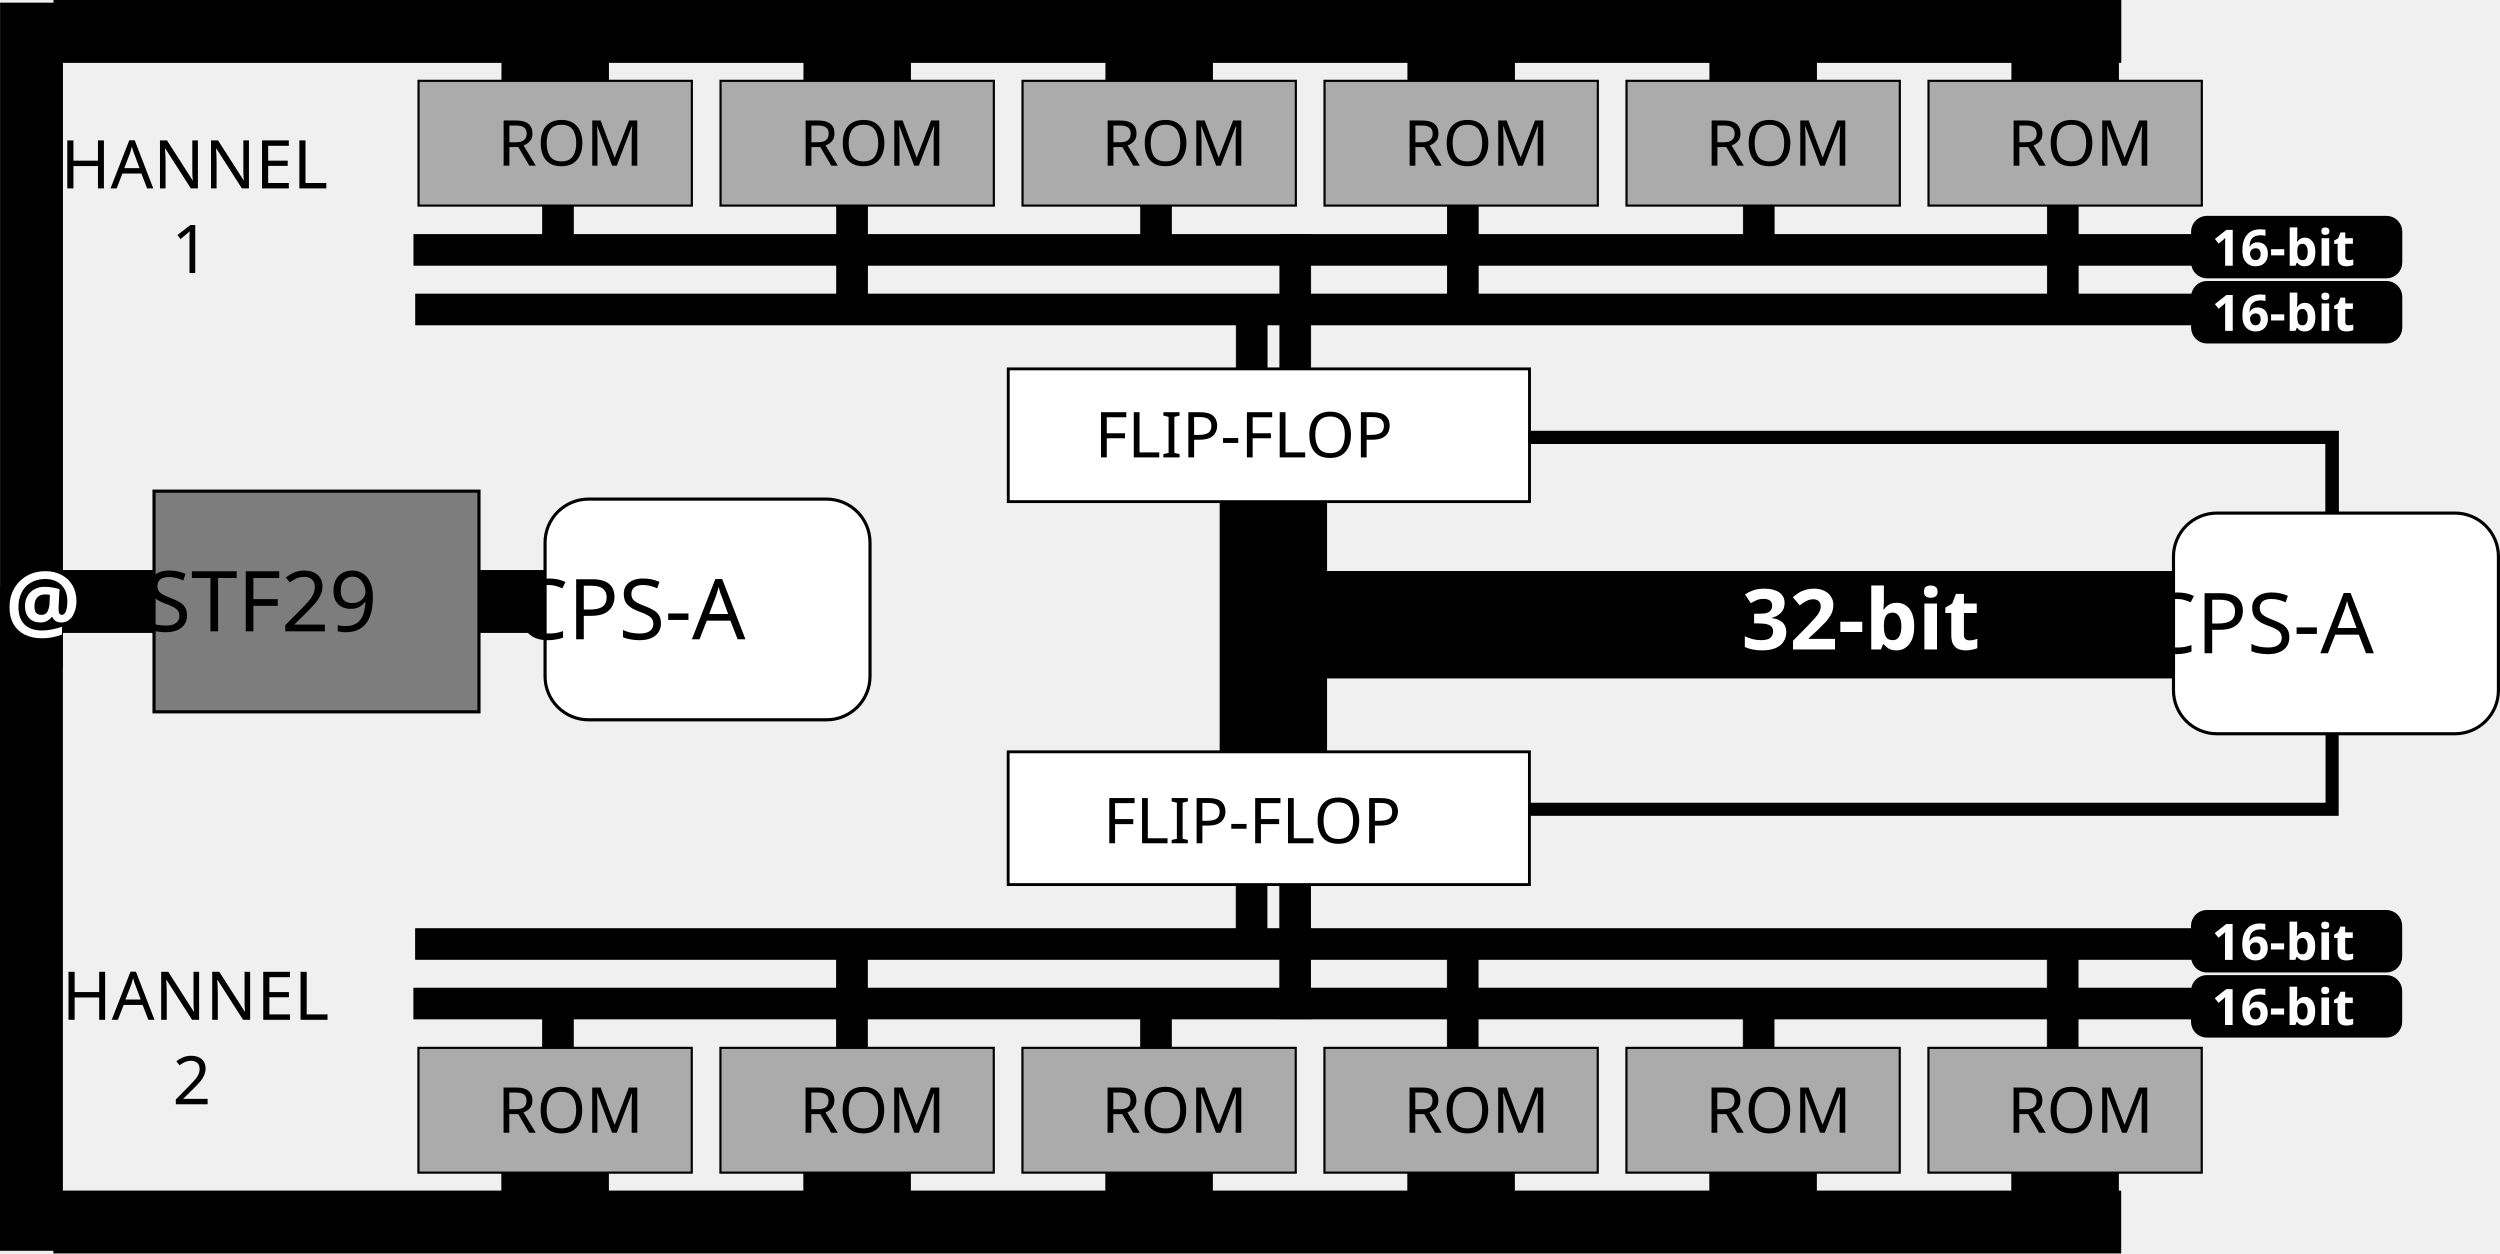
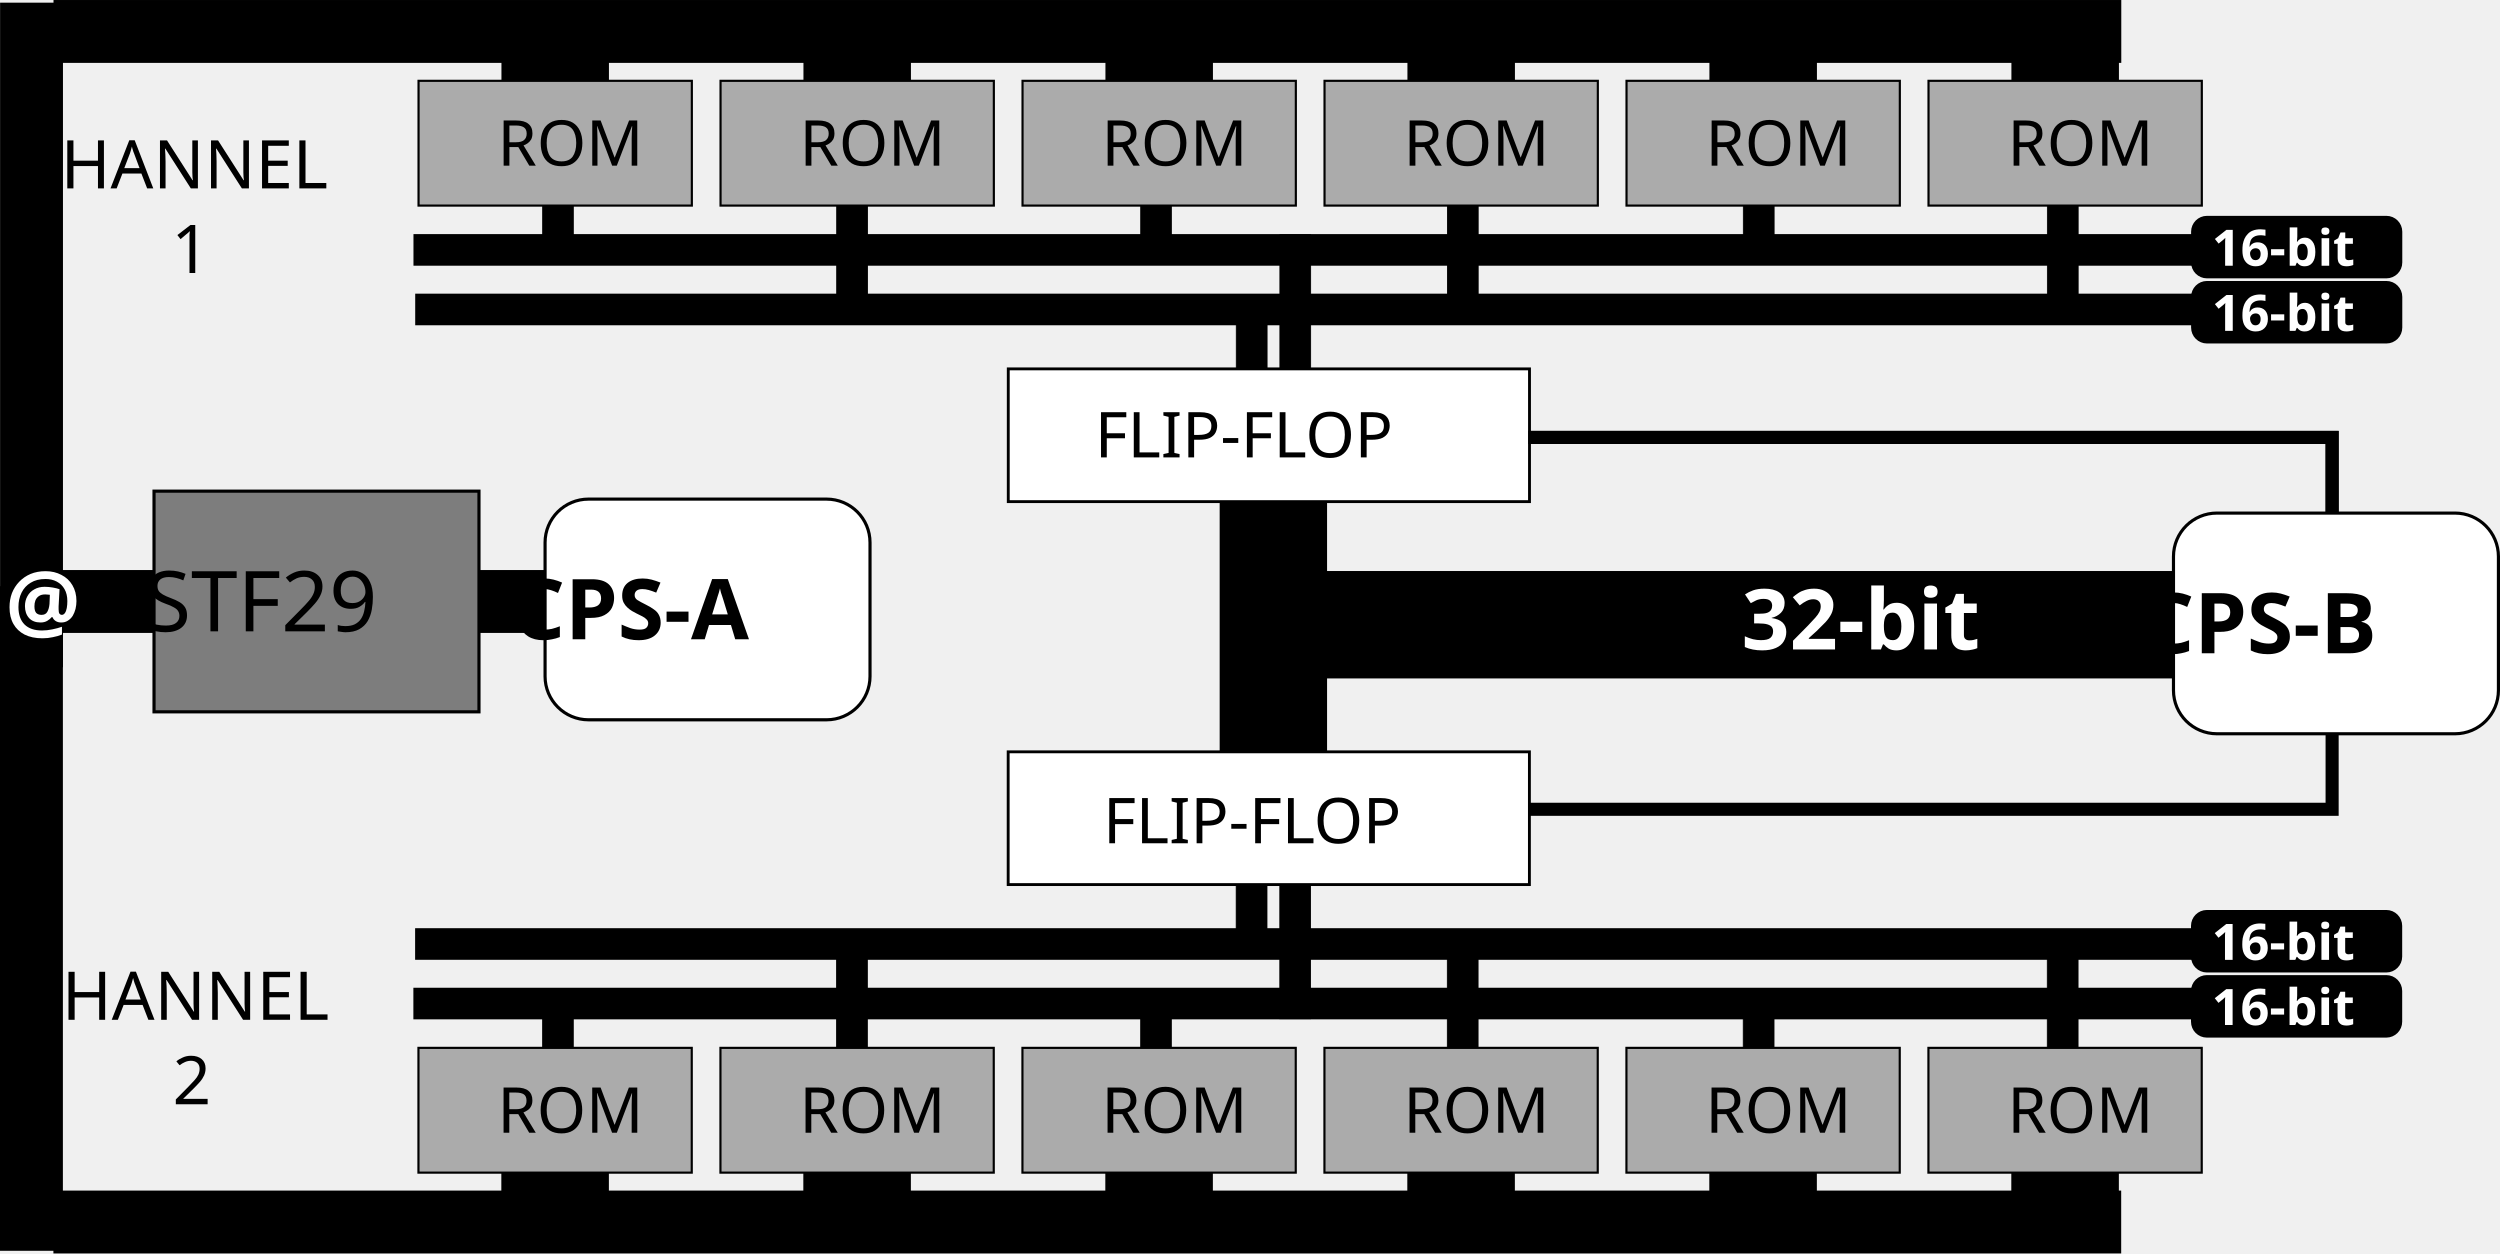
<svg xmlns="http://www.w3.org/2000/svg" width="210.113mm" height="105.347mm" viewBox="0 0 210.113 105.347" version="1.1" id="svg129845">
  <defs id="defs129842" />
  <g id="layer1" transform="translate(-0.1018868,-0.2605963)">
    <rect style="fill:#000000;fill-opacity:1;stroke:#000000;stroke-width:0.164;stroke-miterlimit:4;stroke-dasharray:none;stroke-opacity:1" id="rect75517" width="55.691" height="5.121" x="1.335" y="-53.373" transform="scale(1,-1)" />
    <rect style="fill:#000000;fill-opacity:1;stroke:#000000;stroke-width:0.057;stroke-miterlimit:4;stroke-dasharray:none;stroke-opacity:1" id="rect66736" width="13.206" height="2.599" x="84.095" y="95.96" transform="matrix(0,1,1,0,0,0)" />
    <rect style="fill:#000000;fill-opacity:1;stroke:#000000;stroke-width:0.064;stroke-miterlimit:4;stroke-dasharray:none;stroke-opacity:1" id="rect66738" width="17.019" height="2.592" x="80.278" y="172.163" transform="matrix(0,1,1,0,0,0)" />
    <rect style="fill:#000000;fill-opacity:1;stroke:#000000;stroke-width:0.072;stroke-miterlimit:4;stroke-dasharray:none;stroke-opacity:1" id="rect66738-3" width="21.078" height="2.584" x="79.575" y="70.414" transform="matrix(0,1,1,0,0,0)" />
    <rect style="fill:#000000;fill-opacity:1;stroke:#000000;stroke-width:0.072;stroke-miterlimit:4;stroke-dasharray:none;stroke-opacity:1" id="rect66762" width="21.078" height="2.584" x="79.575" y="121.743" transform="matrix(0,1,1,0,0,0)" />
    <rect style="fill:#000000;fill-opacity:1;stroke:#000000;stroke-width:0.072;stroke-miterlimit:4;stroke-dasharray:none;stroke-opacity:1" id="rect66762-7" width="21.078" height="2.584" x="64.8" y="107.664" transform="matrix(0,1,1,0,0,0)" />
    <rect style="fill:#000000;fill-opacity:1;stroke:#000000;stroke-width:0.054;stroke-miterlimit:4;stroke-dasharray:none;stroke-opacity:1" id="rect66762-7-4" width="11.904" height="2.602" x="68.561" y="103.989" transform="matrix(0,1,1,0,0,0)" />
    <rect style="fill:#000000;fill-opacity:1;stroke:#000000;stroke-width:0.063;stroke-miterlimit:4;stroke-dasharray:none;stroke-opacity:1" id="rect66764" width="16.13" height="2.593" x="84.527" y="146.609" transform="matrix(0,1,1,0,0,0)" />
    <rect style="fill:#000000;fill-opacity:1;stroke:#000000;stroke-width:0.173;stroke-miterlimit:4;stroke-dasharray:none;stroke-opacity:1" id="rect66117" width="36.164" height="8.854" x="-73.157" y="102.695" transform="rotate(-90)" />
    <rect style="fill:#000000;fill-opacity:1;stroke:#000000;stroke-width:0.074;stroke-miterlimit:4;stroke-dasharray:none;stroke-opacity:1" id="rect66117-3" width="6.471" height="8.954" x="-104.594" y="169.185" transform="rotate(-90)" />
    <rect style="fill:#000000;fill-opacity:1;stroke:#000000;stroke-width:0.285;stroke-miterlimit:4;stroke-dasharray:none;stroke-opacity:1" id="rect66117-3-1" width="173.502" height="4.999" x="-178.235" y="100.466" transform="scale(-1,1)" />
    <rect style="fill:#000000;fill-opacity:1;stroke:#000000;stroke-width:0.164;stroke-miterlimit:4;stroke-dasharray:none;stroke-opacity:1" id="rect66117-3-1-28" width="55.691" height="5.121" x="49.61" y="0.184" transform="matrix(0,1,1,0,0,0)" />
    <rect style="fill:#000000;fill-opacity:1;stroke:#000000;stroke-width:0.186;stroke-miterlimit:4;stroke-dasharray:none;stroke-opacity:1" id="rect66117-3-1-2" width="149.481" height="2.47" x="-184.564" y="78.364" transform="scale(-1,1)" />
    <rect style="fill:#000000;fill-opacity:1;stroke:#000000;stroke-width:0.057;stroke-miterlimit:4;stroke-dasharray:none;stroke-opacity:1" id="rect66117-3-1-2-0" width="13.206" height="2.599" x="84.095" y="45.689" transform="matrix(0,1,1,0,0,0)" />
    <rect style="fill:#000000;fill-opacity:1;stroke:#000000;stroke-width:0.186;stroke-miterlimit:4;stroke-dasharray:none;stroke-opacity:1" id="rect66117-3-1-2-5" width="149.481" height="2.47" x="-184.418" y="83.369" transform="scale(-1,1)" />
    <rect style="fill:#000000;fill-opacity:1;stroke:#000000;stroke-width:0.074;stroke-miterlimit:4;stroke-dasharray:none;stroke-opacity:1" id="rect66117-3-5" width="6.471" height="8.954" x="-104.594" y="143.803" transform="rotate(-90)" />
    <rect style="fill:#000000;fill-opacity:1;stroke:#000000;stroke-width:0.074;stroke-miterlimit:4;stroke-dasharray:none;stroke-opacity:1" id="rect66117-3-9" width="6.471" height="8.954" x="-104.594" y="118.422" transform="rotate(-90)" />
    <rect style="fill:#000000;fill-opacity:1;stroke:#000000;stroke-width:0.074;stroke-miterlimit:4;stroke-dasharray:none;stroke-opacity:1" id="rect66117-3-4" width="6.471" height="8.954" x="-104.594" y="93.041" transform="rotate(-90)" />
    <rect style="fill:#000000;fill-opacity:1;stroke:#000000;stroke-width:0.074;stroke-miterlimit:4;stroke-dasharray:none;stroke-opacity:1" id="rect66117-3-58" width="6.471" height="8.954" x="-104.594" y="67.66" transform="rotate(-90)" />
    <rect style="fill:#000000;fill-opacity:1;stroke:#000000;stroke-width:0.074;stroke-miterlimit:4;stroke-dasharray:none;stroke-opacity:1" id="rect66117-3-0" width="6.471" height="8.954" x="-104.594" y="42.279" transform="rotate(-90)" />
    <text xml:space="preserve" style="font-size:8.467px;line-height:1.25;font-family:Novarese;-inkscape-font-specification:Novarese;stroke-width:0.265" x="2.628" y="35.785" id="text5214">
      <tspan id="tspan5212" style="font-style:normal;font-variant:normal;font-weight:normal;font-stretch:normal;font-family:'Roboto Mono';-inkscape-font-specification:'Roboto Mono';stroke-width:0.265" x="2.628" y="35.785" />
    </text>
    <text xml:space="preserve" style="font-size:8.467px;line-height:1.25;font-family:Novarese;-inkscape-font-specification:Novarese;stroke-width:0.265" x="2.494" y="66.41" id="text5214-1">
      <tspan id="tspan5212-1" style="font-style:normal;font-variant:normal;font-weight:normal;font-stretch:normal;font-family:'Roboto Mono';-inkscape-font-specification:'Roboto Mono';stroke-width:0.265" x="2.494" y="66.41" />
    </text>
    <rect style="fill:#000000;fill-opacity:1;stroke:#000000;stroke-width:0.293;stroke-miterlimit:4;stroke-dasharray:none;stroke-opacity:1" id="rect25233" width="104.394" height="8.735" x="103.411" y="48.398" />
    <g id="g65645" transform="translate(42.62754,-5.346675)">
      <rect style="fill:#ffffff;fill-opacity:1;stroke:#000000;stroke-width:0.265;stroke-miterlimit:4;stroke-dasharray:none;stroke-opacity:1" id="rect14206-9" width="27.31" height="18.548" x="3.285" y="47.555" ry="3.651" />
      <text xml:space="preserve" style="font-size:7.056px;line-height:1.25;font-family:Novarese;-inkscape-font-specification:Novarese;stroke-width:0.265" x="16.861" y="59.337" id="text15090-6">
-         <tspan style="font-style:normal;font-variant:normal;font-weight:normal;font-stretch:normal;font-size:7.056px;font-family:'Roboto Mono';-inkscape-font-specification:'Roboto Mono';text-align:center;text-anchor:middle;stroke-width:0.265" x="16.861" y="59.337" id="tspan15092-1">CPS-A</tspan>
+         <tspan style="font-style:normal;font-variant:normal;font-weight:bold;font-stretch:normal;font-size:7.056px;font-family:'Roboto Mono';-inkscape-font-specification:'Roboto Mono';text-align:center;text-anchor:middle;stroke-width:0.265" x="16.861" y="59.337" id="tspan15092-1">CPS-A</tspan>
      </text>
    </g>
    <rect style="fill:#7d7d7d;fill-opacity:1;stroke:#000000;stroke-width:0.265;stroke-miterlimit:4;stroke-dasharray:none;stroke-opacity:1" id="rect14206-9-0" width="27.31" height="18.548" x="13.047" y="41.539" ry="0" />
    <text xml:space="preserve" style="font-size:7.056px;line-height:1.25;font-family:Novarese;-inkscape-font-specification:Novarese;stroke-width:0.265" x="26.623" y="53.321" id="text15090-6-1">
      <tspan style="font-style:normal;font-variant:normal;font-weight:normal;font-stretch:normal;font-size:7.056px;font-family:'Roboto Mono';-inkscape-font-specification:'Roboto Mono';text-align:center;text-anchor:middle;stroke-width:0.265" x="26.623" y="53.321" id="tspan15092-1-6">STF29</tspan>
    </text>
    <text xml:space="preserve" style="font-size:5.644px;line-height:1.25;font-family:Novarese;-inkscape-font-specification:Novarese;stroke-width:0.265" x="19.794" y="16.095" id="text15090-6-1-8">
      <tspan style="font-style:normal;font-variant:normal;font-weight:normal;font-stretch:normal;font-size:5.644px;font-family:'Roboto Mono';-inkscape-font-specification:'Roboto Mono';text-align:center;text-anchor:middle;stroke-width:0.265" x="19.794" y="16.095" id="tspan15092-1-6-2">CHANNEL</tspan>
      <tspan style="font-style:normal;font-variant:normal;font-weight:normal;font-stretch:normal;font-size:5.644px;font-family:'Roboto Mono';-inkscape-font-specification:'Roboto Mono';text-align:center;text-anchor:middle;stroke-width:0.265" x="19.794" y="23.201" id="tspan90872">1</tspan>
    </text>
    <text xml:space="preserve" style="font-size:5.644px;line-height:1.25;font-family:Novarese;-inkscape-font-specification:Novarese;stroke-width:0.265" x="19.898" y="85.966" id="text15090-6-1-8-5">
      <tspan style="font-style:normal;font-variant:normal;font-weight:normal;font-stretch:normal;font-size:5.644px;font-family:'Roboto Mono';-inkscape-font-specification:'Roboto Mono';text-align:center;text-anchor:middle;stroke-width:0.265" x="19.898" y="85.966" id="tspan15092-1-6-2-1">CHANNEL</tspan>
      <tspan style="font-style:normal;font-variant:normal;font-weight:normal;font-stretch:normal;font-size:5.644px;font-family:'Roboto Mono';-inkscape-font-specification:'Roboto Mono';text-align:center;text-anchor:middle;stroke-width:0.265" x="19.898" y="93.072" id="tspan90872-0">2</tspan>
    </text>
    <g id="g65645-0" transform="translate(179.4876,-4.172532)">
      <rect style="fill:#ffffff;fill-opacity:1;stroke:#000000;stroke-width:0.265;stroke-miterlimit:4;stroke-dasharray:none;stroke-opacity:1" id="rect14206-9-8" width="27.31" height="18.548" x="3.285" y="47.555" ry="3.651" />
      <text xml:space="preserve" style="font-size:7.056px;line-height:1.25;font-family:Novarese;-inkscape-font-specification:Novarese;stroke-width:0.265" x="16.861" y="59.337" id="text15090-6-9">
-         <tspan style="font-style:normal;font-variant:normal;font-weight:normal;font-stretch:normal;font-size:7.056px;font-family:'Roboto Mono';-inkscape-font-specification:'Roboto Mono';text-align:center;text-anchor:middle;stroke-width:0.265" x="16.861" y="59.337" id="tspan15092-1-4">CPS-A</tspan>
+         <tspan style="font-style:normal;font-variant:normal;font-weight:bold;font-stretch:normal;font-size:7.056px;font-family:'Roboto Mono';-inkscape-font-specification:'Roboto Mono';text-align:center;text-anchor:middle;stroke-width:0.265" x="16.861" y="59.337" id="tspan15092-1-4">CPS-B</tspan>
      </text>
    </g>
    <rect style="fill:#ffffff;fill-opacity:1;stroke:#000000;stroke-width:0.241;stroke-miterlimit:4;stroke-dasharray:none;stroke-opacity:1" id="rect2658-8-5-7-8" width="43.807" height="11.157" x="84.834" y="63.448" ry="0" />
    <g id="g45392" transform="matrix(0.7526875,0,0,0.7526875,34.73262,27.72073)">
      <rect style="fill:#ababab;fill-opacity:1;stroke:#000000;stroke-width:0.241;stroke-miterlimit:4;stroke-dasharray:none;stroke-opacity:1" id="rect2658-4" width="30.517" height="13.932" x="0.715" y="-94.454" ry="0" transform="scale(1,-1)" />
      <text xml:space="preserve" style="font-size:7.056px;line-height:1.25;font-family:Novarese;-inkscape-font-specification:Novarese;stroke-width:0.265" x="9.533" y="89.996" id="text26179-22">
        <tspan id="tspan26177-08" style="font-style:normal;font-variant:normal;font-weight:normal;font-stretch:normal;font-size:7.056px;font-family:'Roboto Mono';-inkscape-font-specification:'Roboto Mono';stroke-width:0.265" x="9.533" y="89.996">ROM</tspan>
      </text>
    </g>
    <g id="g45392-3" transform="matrix(0.7526875,0,0,0.7526875,60.11384,27.72073)">
      <rect style="fill:#ababab;fill-opacity:1;stroke:#000000;stroke-width:0.241;stroke-miterlimit:4;stroke-dasharray:none;stroke-opacity:1" id="rect2658-4-6" width="30.517" height="13.932" x="0.715" y="-94.454" ry="0" transform="scale(1,-1)" />
      <text xml:space="preserve" style="font-size:7.056px;line-height:1.25;font-family:Novarese;-inkscape-font-specification:Novarese;stroke-width:0.265" x="9.533" y="89.996" id="text26179-22-2">
        <tspan id="tspan26177-08-9" style="font-style:normal;font-variant:normal;font-weight:normal;font-stretch:normal;font-size:7.056px;font-family:'Roboto Mono';-inkscape-font-specification:'Roboto Mono';stroke-width:0.265" x="9.533" y="89.996">ROM</tspan>
      </text>
    </g>
    <g id="g45392-9" transform="matrix(0.7526875,0,0,0.7526875,85.49506,27.72073)">
      <rect style="fill:#ababab;fill-opacity:1;stroke:#000000;stroke-width:0.241;stroke-miterlimit:4;stroke-dasharray:none;stroke-opacity:1" id="rect2658-4-8" width="30.517" height="13.932" x="0.715" y="-94.454" ry="0" transform="scale(1,-1)" />
      <text xml:space="preserve" style="font-size:7.056px;line-height:1.25;font-family:Novarese;-inkscape-font-specification:Novarese;stroke-width:0.265" x="9.533" y="89.996" id="text26179-22-9">
        <tspan id="tspan26177-08-3" style="font-style:normal;font-variant:normal;font-weight:normal;font-stretch:normal;font-size:7.056px;font-family:'Roboto Mono';-inkscape-font-specification:'Roboto Mono';stroke-width:0.265" x="9.533" y="89.996">ROM</tspan>
      </text>
    </g>
    <g id="g45392-3-0" transform="matrix(0.7526875,0,0,0.7526875,110.8763,27.72073)">
      <rect style="fill:#ababab;fill-opacity:1;stroke:#000000;stroke-width:0.241;stroke-miterlimit:4;stroke-dasharray:none;stroke-opacity:1" id="rect2658-4-6-5" width="30.517" height="13.932" x="0.715" y="-94.454" ry="0" transform="scale(1,-1)" />
      <text xml:space="preserve" style="font-size:7.056px;line-height:1.25;font-family:Novarese;-inkscape-font-specification:Novarese;stroke-width:0.265" x="9.533" y="89.996" id="text26179-22-2-9">
        <tspan id="tspan26177-08-9-0" style="font-style:normal;font-variant:normal;font-weight:normal;font-stretch:normal;font-size:7.056px;font-family:'Roboto Mono';-inkscape-font-specification:'Roboto Mono';stroke-width:0.265" x="9.533" y="89.996">ROM</tspan>
      </text>
    </g>
    <g id="g45392-36" transform="matrix(0.7526875,0,0,0.7526875,136.2575,27.72073)">
      <rect style="fill:#ababab;fill-opacity:1;stroke:#000000;stroke-width:0.241;stroke-miterlimit:4;stroke-dasharray:none;stroke-opacity:1" id="rect2658-4-9" width="30.517" height="13.932" x="0.715" y="-94.454" ry="0" transform="scale(1,-1)" />
      <text xml:space="preserve" style="font-size:7.056px;line-height:1.25;font-family:Novarese;-inkscape-font-specification:Novarese;stroke-width:0.265" x="9.533" y="89.996" id="text26179-22-5">
        <tspan id="tspan26177-08-7" style="font-style:normal;font-variant:normal;font-weight:normal;font-stretch:normal;font-size:7.056px;font-family:'Roboto Mono';-inkscape-font-specification:'Roboto Mono';stroke-width:0.265" x="9.533" y="89.996">ROM</tspan>
      </text>
    </g>
    <g id="g45392-3-4" transform="matrix(0.7526875,0,0,0.7526875,161.6387,27.72073)">
      <rect style="fill:#ababab;fill-opacity:1;stroke:#000000;stroke-width:0.241;stroke-miterlimit:4;stroke-dasharray:none;stroke-opacity:1" id="rect2658-4-6-56" width="30.517" height="13.932" x="0.715" y="-94.454" ry="0" transform="scale(1,-1)" />
      <text xml:space="preserve" style="font-size:7.056px;line-height:1.25;font-family:Novarese;-inkscape-font-specification:Novarese;stroke-width:0.265" x="9.533" y="89.996" id="text26179-22-2-8">
        <tspan id="tspan26177-08-9-8" style="font-style:normal;font-variant:normal;font-weight:normal;font-stretch:normal;font-size:7.056px;font-family:'Roboto Mono';-inkscape-font-specification:'Roboto Mono';stroke-width:0.265" x="9.533" y="89.996">ROM</tspan>
      </text>
    </g>
    <text xml:space="preserve" style="font-size:7.056px;line-height:1.25;font-family:Novarese;-inkscape-font-specification:Novarese;stroke-width:0.265" x="146.48" y="54.845" id="text18805-3-1">
      <tspan id="tspan18803-4-3" style="font-style:normal;font-variant:normal;font-weight:bold;font-stretch:normal;font-size:7.056px;font-family:'Roboto Mono';-inkscape-font-specification:'Roboto Mono';fill:#ffffff;fill-opacity:1;stroke-width:0.265" x="146.48" y="54.845">32-bit</tspan>
    </text>
    <g id="g73751">
      <rect style="fill:#000000;fill-opacity:1;stroke:#000000;stroke-width:0.4;stroke-miterlimit:4;stroke-dasharray:none;stroke-opacity:1" id="rect67926" width="17.349" height="4.854" x="184.445" y="82.413" ry="1.136" />
      <text xml:space="preserve" style="font-size:4.233px;line-height:1.25;font-family:Novarese;-inkscape-font-specification:Novarese;stroke-width:0.265" x="185.994" y="86.406" id="text68876">
        <tspan id="tspan68874" style="font-style:normal;font-variant:normal;font-weight:bold;font-stretch:normal;font-size:4.233px;font-family:'Roboto Mono';-inkscape-font-specification:'Roboto Mono Bold';fill:#ffffff;fill-opacity:1;stroke-width:0.265" x="185.994" y="86.406">16-bit</tspan>
      </text>
    </g>
    <g id="g73751-1" transform="translate(-3.1243622e-6,-5.473226)">
      <rect style="fill:#000000;fill-opacity:1;stroke:#000000;stroke-width:0.4;stroke-miterlimit:4;stroke-dasharray:none;stroke-opacity:1" id="rect67926-3" width="17.349" height="4.854" x="184.445" y="82.413" ry="1.136" />
      <text xml:space="preserve" style="font-size:4.233px;line-height:1.25;font-family:Novarese;-inkscape-font-specification:Novarese;stroke-width:0.265" x="185.994" y="86.406" id="text68876-8">
        <tspan id="tspan68874-6" style="font-style:normal;font-variant:normal;font-weight:bold;font-stretch:normal;font-size:4.233px;font-family:'Roboto Mono';-inkscape-font-specification:'Roboto Mono Bold';fill:#ffffff;fill-opacity:1;stroke-width:0.265" x="185.994" y="86.406">16-bit</tspan>
      </text>
    </g>
    <rect style="fill:#000000;fill-opacity:1;stroke:#000000;stroke-width:0.057;stroke-miterlimit:4;stroke-dasharray:none;stroke-opacity:1" id="rect66736-9" width="13.206" height="2.599" x="-21.774" y="95.968" transform="rotate(-90)" />
    <rect style="fill:#000000;fill-opacity:1;stroke:#000000;stroke-width:0.064;stroke-miterlimit:4;stroke-dasharray:none;stroke-opacity:1" id="rect66738-5" width="17.019" height="2.592" x="-25.591" y="172.171" transform="rotate(-90)" />
    <rect style="fill:#000000;fill-opacity:1;stroke:#000000;stroke-width:0.072;stroke-miterlimit:4;stroke-dasharray:none;stroke-opacity:1" id="rect66738-3-3" width="21.078" height="2.584" x="-26.294" y="70.422" transform="rotate(-90)" />
    <rect style="fill:#000000;fill-opacity:1;stroke:#000000;stroke-width:0.072;stroke-miterlimit:4;stroke-dasharray:none;stroke-opacity:1" id="rect66762-9" width="21.078" height="2.584" x="-26.294" y="121.751" transform="rotate(-90)" />
    <rect style="fill:#000000;fill-opacity:1;stroke:#000000;stroke-width:0.072;stroke-miterlimit:4;stroke-dasharray:none;stroke-opacity:1" id="rect66762-7-0" width="21.078" height="2.584" x="-41.068" y="107.671" transform="rotate(-90)" />
    <rect style="fill:#000000;fill-opacity:1;stroke:#000000;stroke-width:0.054;stroke-miterlimit:4;stroke-dasharray:none;stroke-opacity:1" id="rect66762-7-4-9" width="11.904" height="2.602" x="-37.308" y="103.997" transform="rotate(-90)" />
    <rect style="fill:#000000;fill-opacity:1;stroke:#000000;stroke-width:0.063;stroke-miterlimit:4;stroke-dasharray:none;stroke-opacity:1" id="rect66764-0" width="16.13" height="2.593" x="-21.341" y="146.617" transform="rotate(-90)" />
    <rect style="fill:#000000;fill-opacity:1;stroke:#000000;stroke-width:0.074;stroke-miterlimit:4;stroke-dasharray:none;stroke-opacity:1" id="rect66117-3-13" width="6.471" height="8.954" x="1.274" y="169.192" transform="matrix(0,1,1,0,0,0)" />
    <rect style="fill:#000000;fill-opacity:1;stroke:#000000;stroke-width:0.285;stroke-miterlimit:4;stroke-dasharray:none;stroke-opacity:1" id="rect66117-3-1-5" width="173.502" height="4.999" x="-178.243" y="-5.403" transform="scale(-1)" />
    <rect style="fill:#000000;fill-opacity:1;stroke:#000000;stroke-width:0.164;stroke-miterlimit:4;stroke-dasharray:none;stroke-opacity:1" id="rect66117-3-1-28-7" width="55.691" height="5.121" x="-56.258" y="0.191" transform="rotate(-90)" />
    <rect style="fill:#000000;fill-opacity:1;stroke:#000000;stroke-width:0.186;stroke-miterlimit:4;stroke-dasharray:none;stroke-opacity:1" id="rect66117-3-1-2-4" width="149.481" height="2.47" x="-184.572" y="-27.505" transform="scale(-1)" />
    <rect style="fill:#000000;fill-opacity:1;stroke:#000000;stroke-width:0.057;stroke-miterlimit:4;stroke-dasharray:none;stroke-opacity:1" id="rect66117-3-1-2-0-4" width="13.206" height="2.599" x="-21.774" y="45.697" transform="rotate(-90)" />
    <rect style="fill:#000000;fill-opacity:1;stroke:#000000;stroke-width:0.186;stroke-miterlimit:4;stroke-dasharray:none;stroke-opacity:1" id="rect66117-3-1-2-5-8" width="149.481" height="2.47" x="-184.426" y="-22.499" transform="scale(-1)" />
    <rect style="fill:#000000;fill-opacity:1;stroke:#000000;stroke-width:0.074;stroke-miterlimit:4;stroke-dasharray:none;stroke-opacity:1" id="rect66117-3-5-2" width="6.471" height="8.954" x="1.274" y="143.811" transform="matrix(0,1,1,0,0,0)" />
    <rect style="fill:#000000;fill-opacity:1;stroke:#000000;stroke-width:0.074;stroke-miterlimit:4;stroke-dasharray:none;stroke-opacity:1" id="rect66117-3-9-2" width="6.471" height="8.954" x="1.274" y="118.43" transform="matrix(0,1,1,0,0,0)" />
    <rect style="fill:#000000;fill-opacity:1;stroke:#000000;stroke-width:0.074;stroke-miterlimit:4;stroke-dasharray:none;stroke-opacity:1" id="rect66117-3-4-9" width="6.471" height="8.954" x="1.274" y="93.049" transform="matrix(0,1,1,0,0,0)" />
    <rect style="fill:#000000;fill-opacity:1;stroke:#000000;stroke-width:0.074;stroke-miterlimit:4;stroke-dasharray:none;stroke-opacity:1" id="rect66117-3-58-1" width="6.471" height="8.954" x="1.274" y="67.668" transform="matrix(0,1,1,0,0,0)" />
    <rect style="fill:#000000;fill-opacity:1;stroke:#000000;stroke-width:0.074;stroke-miterlimit:4;stroke-dasharray:none;stroke-opacity:1" id="rect66117-3-0-5" width="6.471" height="8.954" x="1.274" y="42.286" transform="matrix(0,1,1,0,0,0)" />
    <rect style="fill:#ffffff;fill-opacity:1;stroke:#000000;stroke-width:0.241;stroke-miterlimit:4;stroke-dasharray:none;stroke-opacity:1" id="rect2658-8-5-7-8-7" width="43.807" height="11.157" x="84.842" y="-42.42" ry="0" transform="scale(1,-1)" />
    <rect style="fill:#ababab;fill-opacity:1;stroke:#000000;stroke-width:0.181;stroke-miterlimit:4;stroke-dasharray:none;stroke-opacity:1" id="rect2658-4-4" width="22.97" height="10.486" x="35.278" y="7.053" ry="0" />
    <text xml:space="preserve" style="font-size:5.311px;line-height:1.25;font-family:Novarese;-inkscape-font-specification:Novarese;stroke-width:0.199" x="41.916" y="14.184" id="text26179-22-3">
      <tspan id="tspan26177-08-6" style="font-style:normal;font-variant:normal;font-weight:normal;font-stretch:normal;font-size:5.311px;font-family:'Roboto Mono';-inkscape-font-specification:'Roboto Mono';stroke-width:0.199" x="41.916" y="14.184">ROM</tspan>
    </text>
    <rect style="fill:#ababab;fill-opacity:1;stroke:#000000;stroke-width:0.181;stroke-miterlimit:4;stroke-dasharray:none;stroke-opacity:1" id="rect2658-4-6-0" width="22.97" height="10.486" x="60.66" y="7.053" ry="0" />
    <text xml:space="preserve" style="font-size:5.311px;line-height:1.25;font-family:Novarese;-inkscape-font-specification:Novarese;stroke-width:0.199" x="67.297" y="14.184" id="text26179-22-2-90">
      <tspan id="tspan26177-08-9-4" style="font-style:normal;font-variant:normal;font-weight:normal;font-stretch:normal;font-size:5.311px;font-family:'Roboto Mono';-inkscape-font-specification:'Roboto Mono';stroke-width:0.199" x="67.297" y="14.184">ROM</tspan>
    </text>
    <rect style="fill:#ababab;fill-opacity:1;stroke:#000000;stroke-width:0.181;stroke-miterlimit:4;stroke-dasharray:none;stroke-opacity:1" id="rect2658-4-8-4" width="22.97" height="10.486" x="86.041" y="7.053" ry="0" />
    <text xml:space="preserve" style="font-size:5.311px;line-height:1.25;font-family:Novarese;-inkscape-font-specification:Novarese;stroke-width:0.199" x="92.678" y="14.184" id="text26179-22-9-8">
      <tspan id="tspan26177-08-3-9" style="font-style:normal;font-variant:normal;font-weight:normal;font-stretch:normal;font-size:5.311px;font-family:'Roboto Mono';-inkscape-font-specification:'Roboto Mono';stroke-width:0.199" x="92.678" y="14.184">ROM</tspan>
    </text>
    <rect style="fill:#ababab;fill-opacity:1;stroke:#000000;stroke-width:0.181;stroke-miterlimit:4;stroke-dasharray:none;stroke-opacity:1" id="rect2658-4-6-5-9" width="22.97" height="10.486" x="111.422" y="7.053" ry="0" />
    <text xml:space="preserve" style="font-size:5.311px;line-height:1.25;font-family:Novarese;-inkscape-font-specification:Novarese;stroke-width:0.199" x="118.059" y="14.184" id="text26179-22-2-9-2">
      <tspan id="tspan26177-08-9-0-0" style="font-style:normal;font-variant:normal;font-weight:normal;font-stretch:normal;font-size:5.311px;font-family:'Roboto Mono';-inkscape-font-specification:'Roboto Mono';stroke-width:0.199" x="118.059" y="14.184">ROM</tspan>
    </text>
    <rect style="fill:#ababab;fill-opacity:1;stroke:#000000;stroke-width:0.181;stroke-miterlimit:4;stroke-dasharray:none;stroke-opacity:1" id="rect2658-4-9-9" width="22.97" height="10.486" x="136.803" y="7.053" ry="0" />
    <text xml:space="preserve" style="font-size:5.311px;line-height:1.25;font-family:Novarese;-inkscape-font-specification:Novarese;stroke-width:0.199" x="143.44" y="14.184" id="text26179-22-5-3">
      <tspan id="tspan26177-08-7-0" style="font-style:normal;font-variant:normal;font-weight:normal;font-stretch:normal;font-size:5.311px;font-family:'Roboto Mono';-inkscape-font-specification:'Roboto Mono';stroke-width:0.199" x="143.44" y="14.184">ROM</tspan>
    </text>
    <text xml:space="preserve" style="font-size:5.311px;line-height:1.25;font-family:Novarese;-inkscape-font-specification:Novarese;stroke-width:0.199" x="92.12" y="38.705" id="text26179-22-5-3-3">
      <tspan id="tspan26177-08-7-0-5" style="font-style:normal;font-variant:normal;font-weight:normal;font-stretch:normal;font-size:5.311px;font-family:'Roboto Mono';-inkscape-font-specification:'Roboto Mono';stroke-width:0.199" x="92.12" y="38.705">FLIP-FLOP</tspan>
    </text>
    <text xml:space="preserve" style="font-size:5.311px;line-height:1.25;font-family:Novarese;-inkscape-font-specification:Novarese;stroke-width:0.199" x="92.815" y="71.132" id="text26179-22-5-3-3-3">
      <tspan id="tspan26177-08-7-0-5-2" style="font-style:normal;font-variant:normal;font-weight:normal;font-stretch:normal;font-size:5.311px;font-family:'Roboto Mono';-inkscape-font-specification:'Roboto Mono';stroke-width:0.199" x="92.815" y="71.132">FLIP-FLOP</tspan>
    </text>
    <rect style="fill:#ababab;fill-opacity:1;stroke:#000000;stroke-width:0.181;stroke-miterlimit:4;stroke-dasharray:none;stroke-opacity:1" id="rect2658-4-6-56-8" width="22.97" height="10.486" x="162.184" y="7.053" ry="0" />
    <text xml:space="preserve" style="font-size:5.311px;line-height:1.25;font-family:Novarese;-inkscape-font-specification:Novarese;stroke-width:0.199" x="168.822" y="14.184" id="text26179-22-2-8-5">
      <tspan id="tspan26177-08-9-8-9" style="font-style:normal;font-variant:normal;font-weight:normal;font-stretch:normal;font-size:5.311px;font-family:'Roboto Mono';-inkscape-font-specification:'Roboto Mono';stroke-width:0.199" x="168.822" y="14.184">ROM</tspan>
    </text>
    <rect style="fill:#000000;fill-opacity:1;stroke:#000000;stroke-width:0.4;stroke-miterlimit:4;stroke-dasharray:none;stroke-opacity:1" id="rect67926-0" width="17.349" height="4.854" x="184.453" y="-23.455" ry="1.136" transform="scale(1,-1)" />
    <rect style="fill:#000000;fill-opacity:1;stroke:#000000;stroke-width:0.4;stroke-miterlimit:4;stroke-dasharray:none;stroke-opacity:1" id="rect67926-3-2" width="17.349" height="4.854" x="184.453" y="-28.929" ry="1.136" transform="scale(1,-1)" />
    <text xml:space="preserve" style="font-style:normal;font-variant:normal;font-weight:bold;font-stretch:normal;font-size:4.233px;line-height:1.25;font-family:'Roboto Mono';-inkscape-font-specification:'Roboto Mono Bold';stroke-width:0.265" x="186.002" y="28.069" id="text68876-80">
      <tspan id="tspan68874-8" style="font-style:normal;font-variant:normal;font-weight:bold;font-stretch:normal;font-size:4.233px;font-family:'Roboto Mono';-inkscape-font-specification:'Roboto Mono Bold';fill:#ffffff;fill-opacity:1;stroke-width:0.265" x="186.002" y="28.069">16-bit</tspan>
    </text>
    <text xml:space="preserve" style="font-style:normal;font-variant:normal;font-weight:bold;font-stretch:normal;font-size:4.233px;line-height:1.25;font-family:'Roboto Mono';-inkscape-font-specification:'Roboto Mono Bold';stroke-width:0.265" x="186.002" y="22.595" id="text68876-8-3">
      <tspan id="tspan68874-6-4" style="font-style:normal;font-variant:normal;font-weight:bold;font-stretch:normal;font-size:4.233px;font-family:'Roboto Mono';-inkscape-font-specification:'Roboto Mono Bold';fill:#ffffff;fill-opacity:1;stroke-width:0.265" x="186.002" y="22.595">16-bit</tspan>
    </text>
    <text xml:space="preserve" style="font-size:7.056px;line-height:1.25;font-family:Novarese;-inkscape-font-specification:Novarese;stroke-width:0.265" x="0.542" y="53.313" id="text68876-8-5">
      <tspan id="tspan68874-6-2" style="font-style:normal;font-variant:normal;font-weight:bold;font-stretch:normal;font-size:7.056px;font-family:'Roboto Mono';-inkscape-font-specification:'Roboto Mono Bold';fill:#ffffff;fill-opacity:1;stroke-width:0.265" x="0.542" y="53.313">@</tspan>
    </text>
    <path style="fill:none;stroke:#000000;stroke-width:1.1;stroke-linecap:butt;stroke-linejoin:miter;stroke-opacity:1;stroke-miterlimit:4;stroke-dasharray:none" d="M 196.105,43.427 V 37.024 H 128.568" id="path97924" />
    <path style="fill:none;stroke:#000000;stroke-width:1.1;stroke-linecap:butt;stroke-linejoin:miter;stroke-miterlimit:4;stroke-dasharray:none;stroke-opacity:1" d="M 196.105,43.427 V 37.024 H 128.568" id="path98006" />
    <path style="fill:none;stroke:#000000;stroke-width:1.1;stroke-linecap:butt;stroke-linejoin:miter;stroke-miterlimit:4;stroke-dasharray:none;stroke-opacity:1" d="m 196.105,61.874 v 6.403 h -67.538" id="path98008" />
  </g>
</svg>
